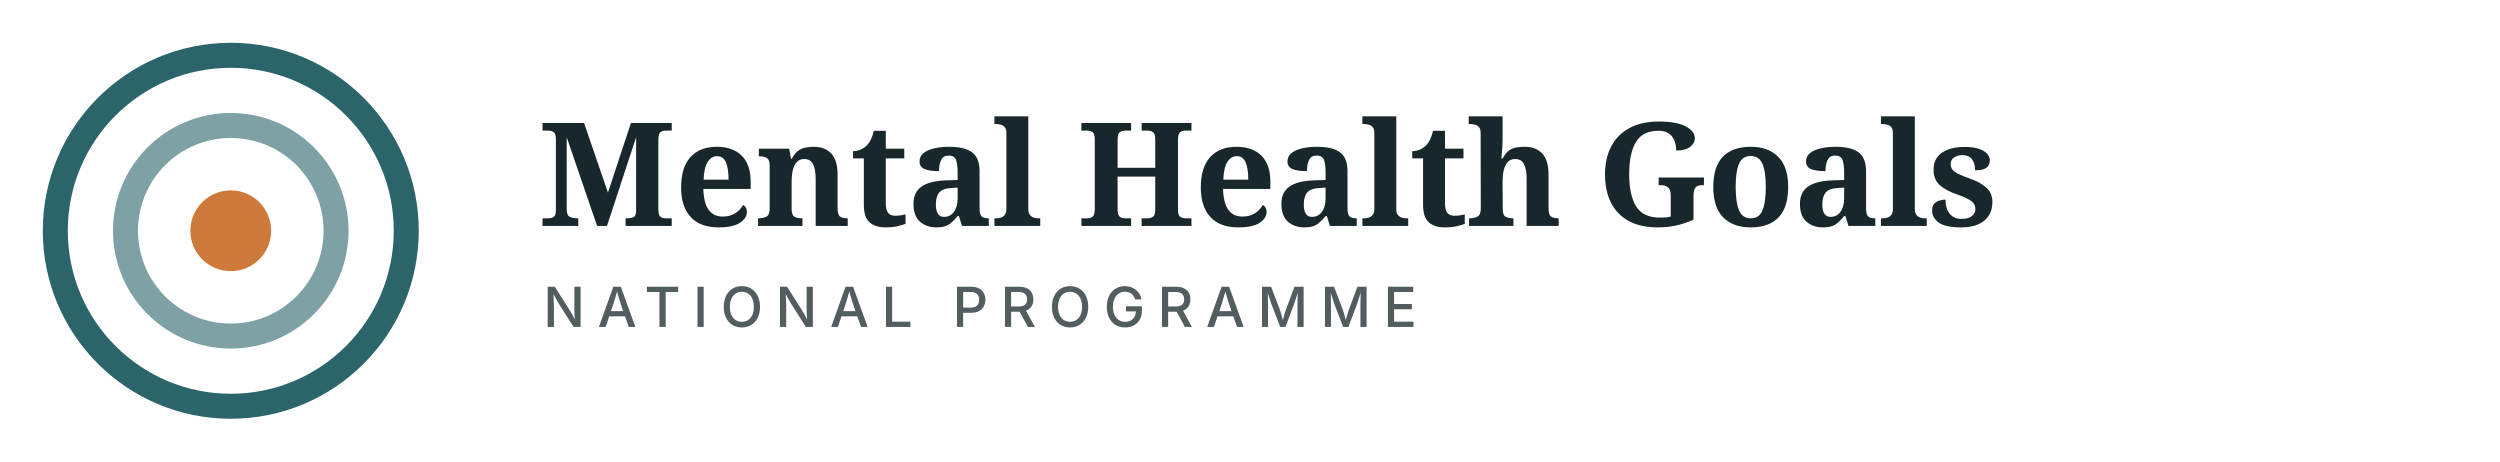
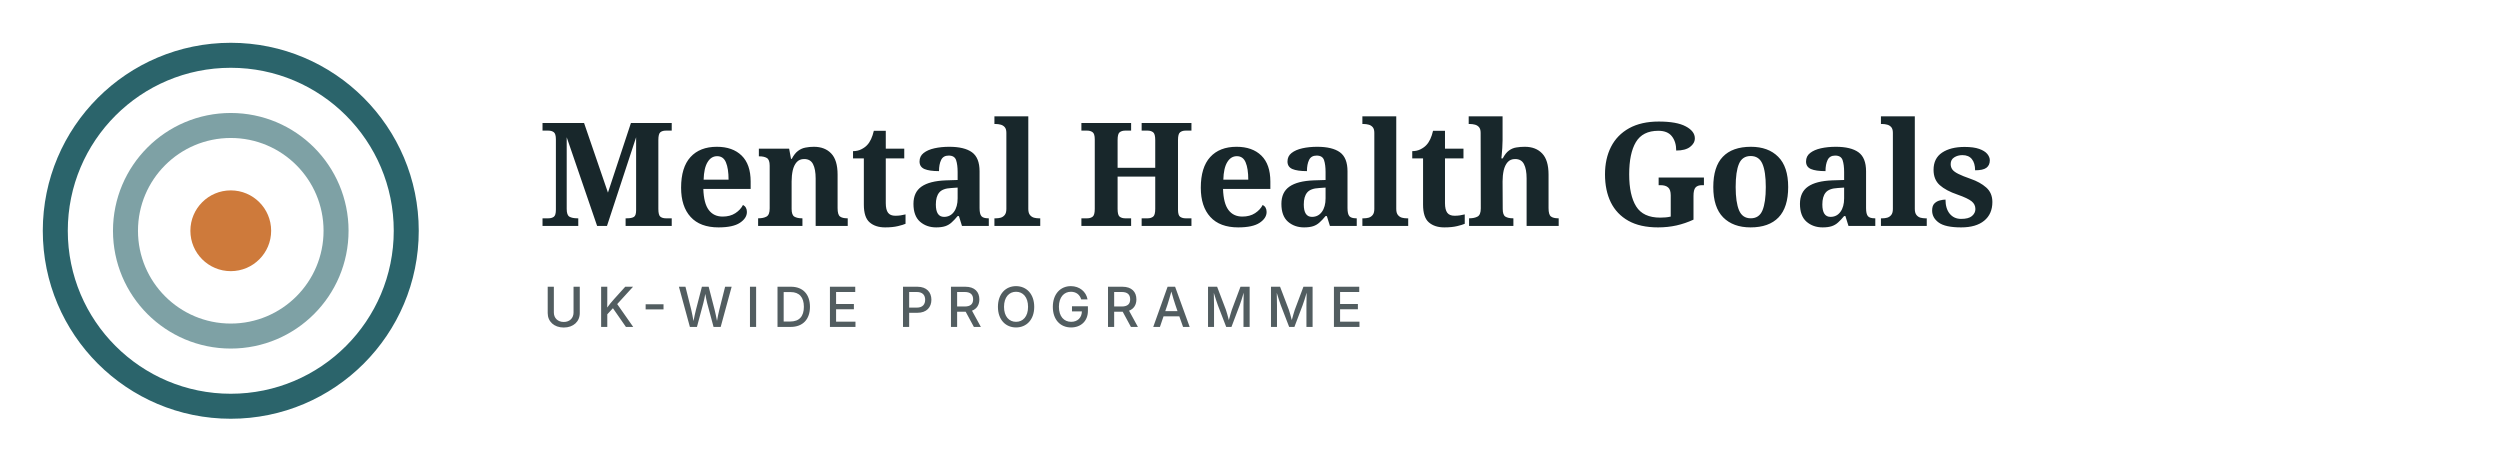
- <svg xmlns="http://www.w3.org/2000/svg" width="520" height="96" viewBox="0 0 520 96" role="img" aria-label="Mental Health Goals — National Programme">
+ <svg xmlns="http://www.w3.org/2000/svg" width="520" height="96" viewBox="0 0 520 96" role="img" aria-label="Mental Health Goals — UK-wide Programme">
  <g transform="translate(0 0)">
    <circle cx="48" cy="48" r="36.5" fill="none" stroke="#15545B" stroke-width="5.2" stroke-opacity="0.9" />
    <circle cx="48" cy="48" r="21.9" fill="none" stroke="#15545B" stroke-width="5.2" stroke-opacity="0.55" />
    <circle cx="48" cy="48" r="8.4" fill="#CE7A3B" />
  </g>
  <text x="112" y="47" font-family="Fraunces, 'Iowan Old Style', 'Palatino Nova', Georgia, serif" font-size="30" font-weight="600" letter-spacing="-0.3" fill="#18272B">Mental Health Goals</text>
-   <text x="113" y="68" font-family="Inter, 'Helvetica Neue', Helvetica, Arial, sans-serif" font-size="11.5" font-weight="500" letter-spacing="2.6" fill="#18272B" opacity="0.75">NATIONAL PROGRAMME</text>
+   <text x="113" y="68" font-family="Inter, 'Helvetica Neue', Helvetica, Arial, sans-serif" font-size="11.5" font-weight="500" letter-spacing="2.6" fill="#18272B" opacity="0.75">UK-WIDE PROGRAMME</text>
</svg>
